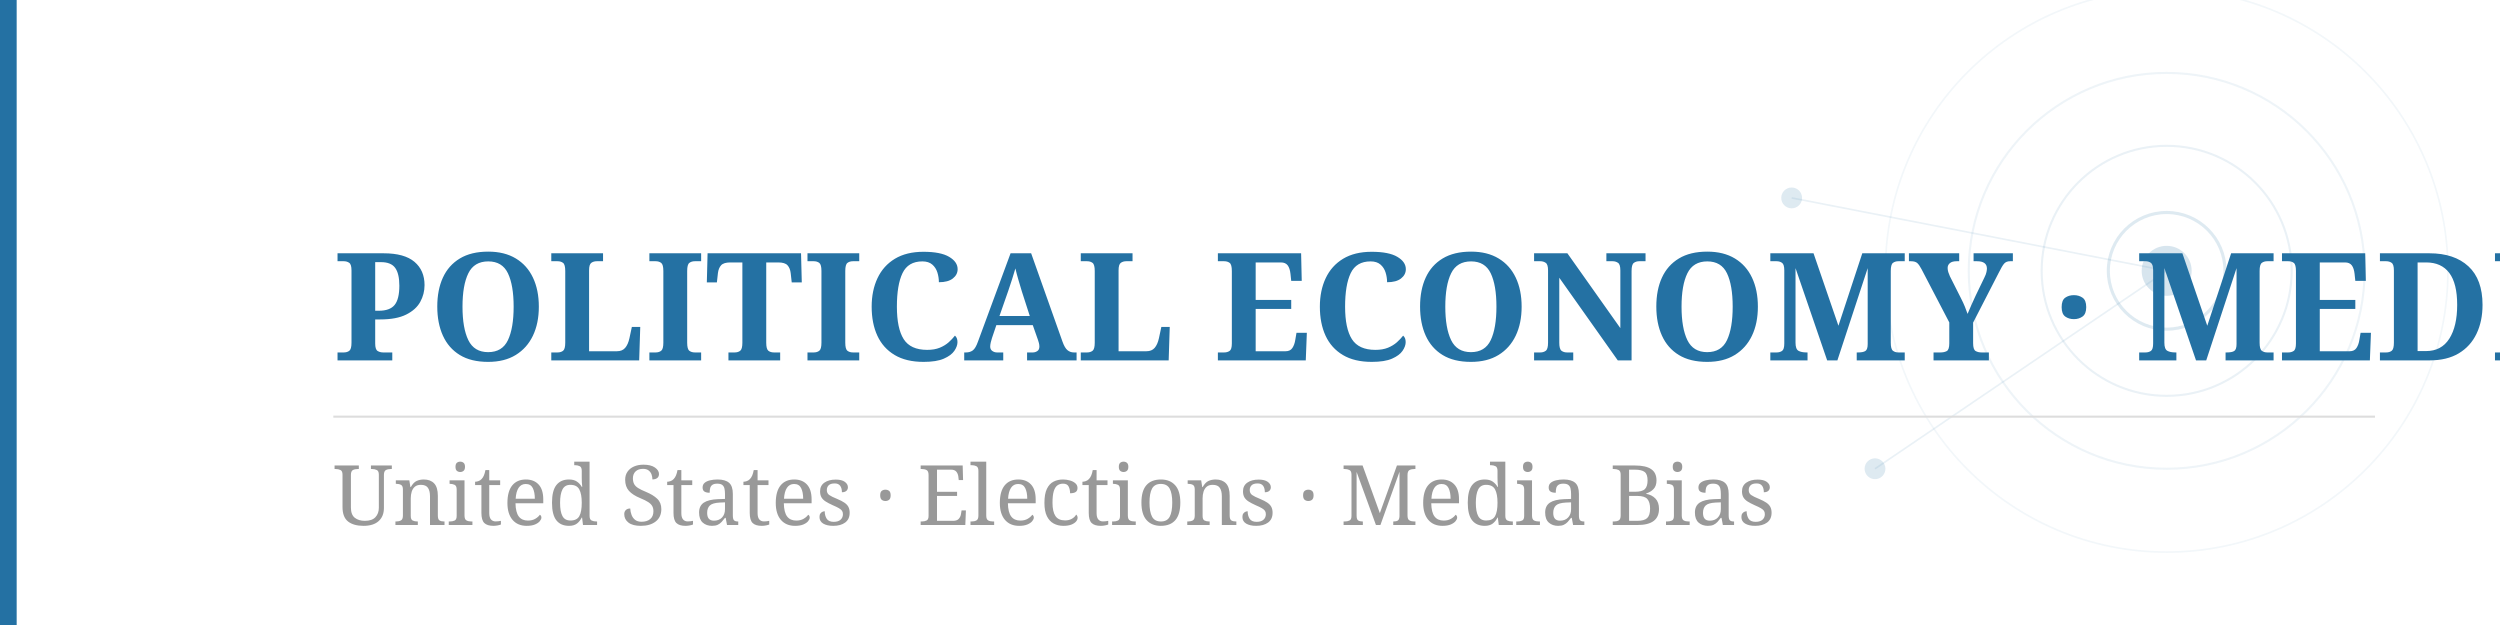
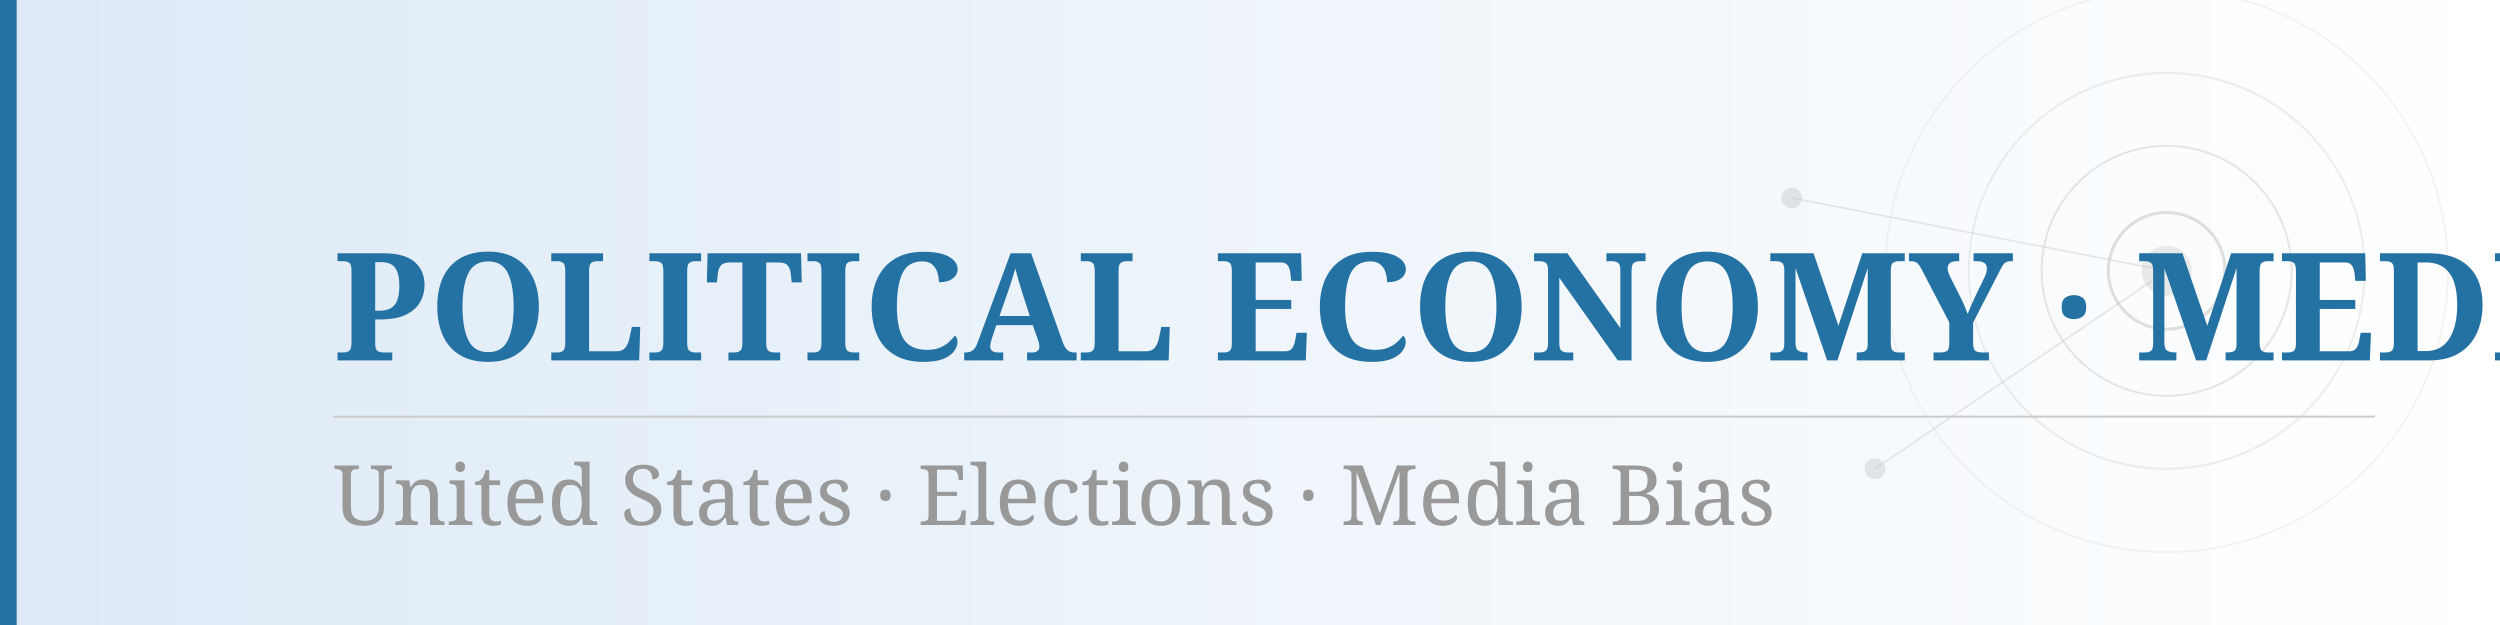
<svg xmlns="http://www.w3.org/2000/svg" viewBox="0 0 1200 300" preserveAspectRatio="xMidYMid meet">
-   <rect width="1200" height="300" fill="#ffffff" />
+   <defs>
+     <linearGradient id="g" x1="0%" y1="0%" x2="100%" y2="0%">
+       <stop offset="0%" style="stop-color:#ddeaf6;stop-opacity:1" />
+       <stop offset="100%" style="stop-color:#ffffff;stop-opacity:1" />
+     </linearGradient>
+   </defs>
+   <rect width="1200" height="300" fill="url(#g)" />
  <rect x="0" y="0" width="8" height="300" fill="#2471a3" />
-   <circle cx="1040" cy="130" r="28" fill="none" stroke="#2471a3" stroke-width="1.5" opacity="0.15" />
-   <circle cx="1040" cy="130" r="60" fill="none" stroke="#2471a3" stroke-width="1" opacity="0.1" />
-   <circle cx="1040" cy="130" r="95" fill="none" stroke="#2471a3" stroke-width="1" opacity="0.08" />
-   <circle cx="1040" cy="130" r="135" fill="none" stroke="#2471a3" stroke-width="0.8" opacity="0.06" />
-   <circle cx="1040" cy="130" r="12" fill="#2471a3" opacity="0.18" />
-   <line x1="1040" y1="130" x2="900" y2="225" stroke="#2471a3" stroke-width="0.8" opacity="0.1" />
-   <line x1="1040" y1="130" x2="860" y2="95" stroke="#2471a3" stroke-width="0.8" opacity="0.1" />
-   <circle cx="900" cy="225" r="5" fill="#2471a3" opacity="0.15" />
-   <circle cx="860" cy="95" r="5" fill="#2471a3" opacity="0.15" />
+   <circle cx="1040" cy="130" r="28" fill="none" stroke="#bbbbbb" stroke-width="1.5" opacity="0.45" />
+   <circle cx="1040" cy="130" r="60" fill="none" stroke="#bbbbbb" stroke-width="1" opacity="0.35" />
+   <circle cx="1040" cy="130" r="95" fill="none" stroke="#bbbbbb" stroke-width="1" opacity="0.25" />
+   <circle cx="1040" cy="130" r="135" fill="none" stroke="#bbbbbb" stroke-width="0.8" opacity="0.18" />
+   <circle cx="1040" cy="130" r="12" fill="#bbbbbb" opacity="0.3" />
+   <line x1="1040" y1="130" x2="900" y2="225" stroke="#bbbbbb" stroke-width="0.8" opacity="0.35" />
+   <line x1="1040" y1="130" x2="860" y2="95" stroke="#bbbbbb" stroke-width="0.8" opacity="0.35" />
+   <circle cx="900" cy="225" r="5" fill="#bbbbbb" opacity="0.35" />
+   <circle cx="860" cy="95" r="5" fill="#bbbbbb" opacity="0.35" />
  <text x="160" y="148" font-family="Georgia, serif" font-size="72" font-weight="bold" fill="#2471a3" dominant-baseline="middle" textLength="980" lengthAdjust="spacingAndGlyphs">POLITICAL ECONOMY · MEDIA</text>
-   <line x1="160" y1="200" x2="1140" y2="200" stroke="#dddddd" stroke-width="1" />
+   <line x1="160" y1="200" x2="1140" y2="200" stroke="#cccccc" stroke-width="1" />
  <text x="160" y="252" font-family="Georgia, serif" font-size="40" fill="#999999" textLength="980" lengthAdjust="spacingAndGlyphs">United States · Elections · Media Bias</text>
</svg>
